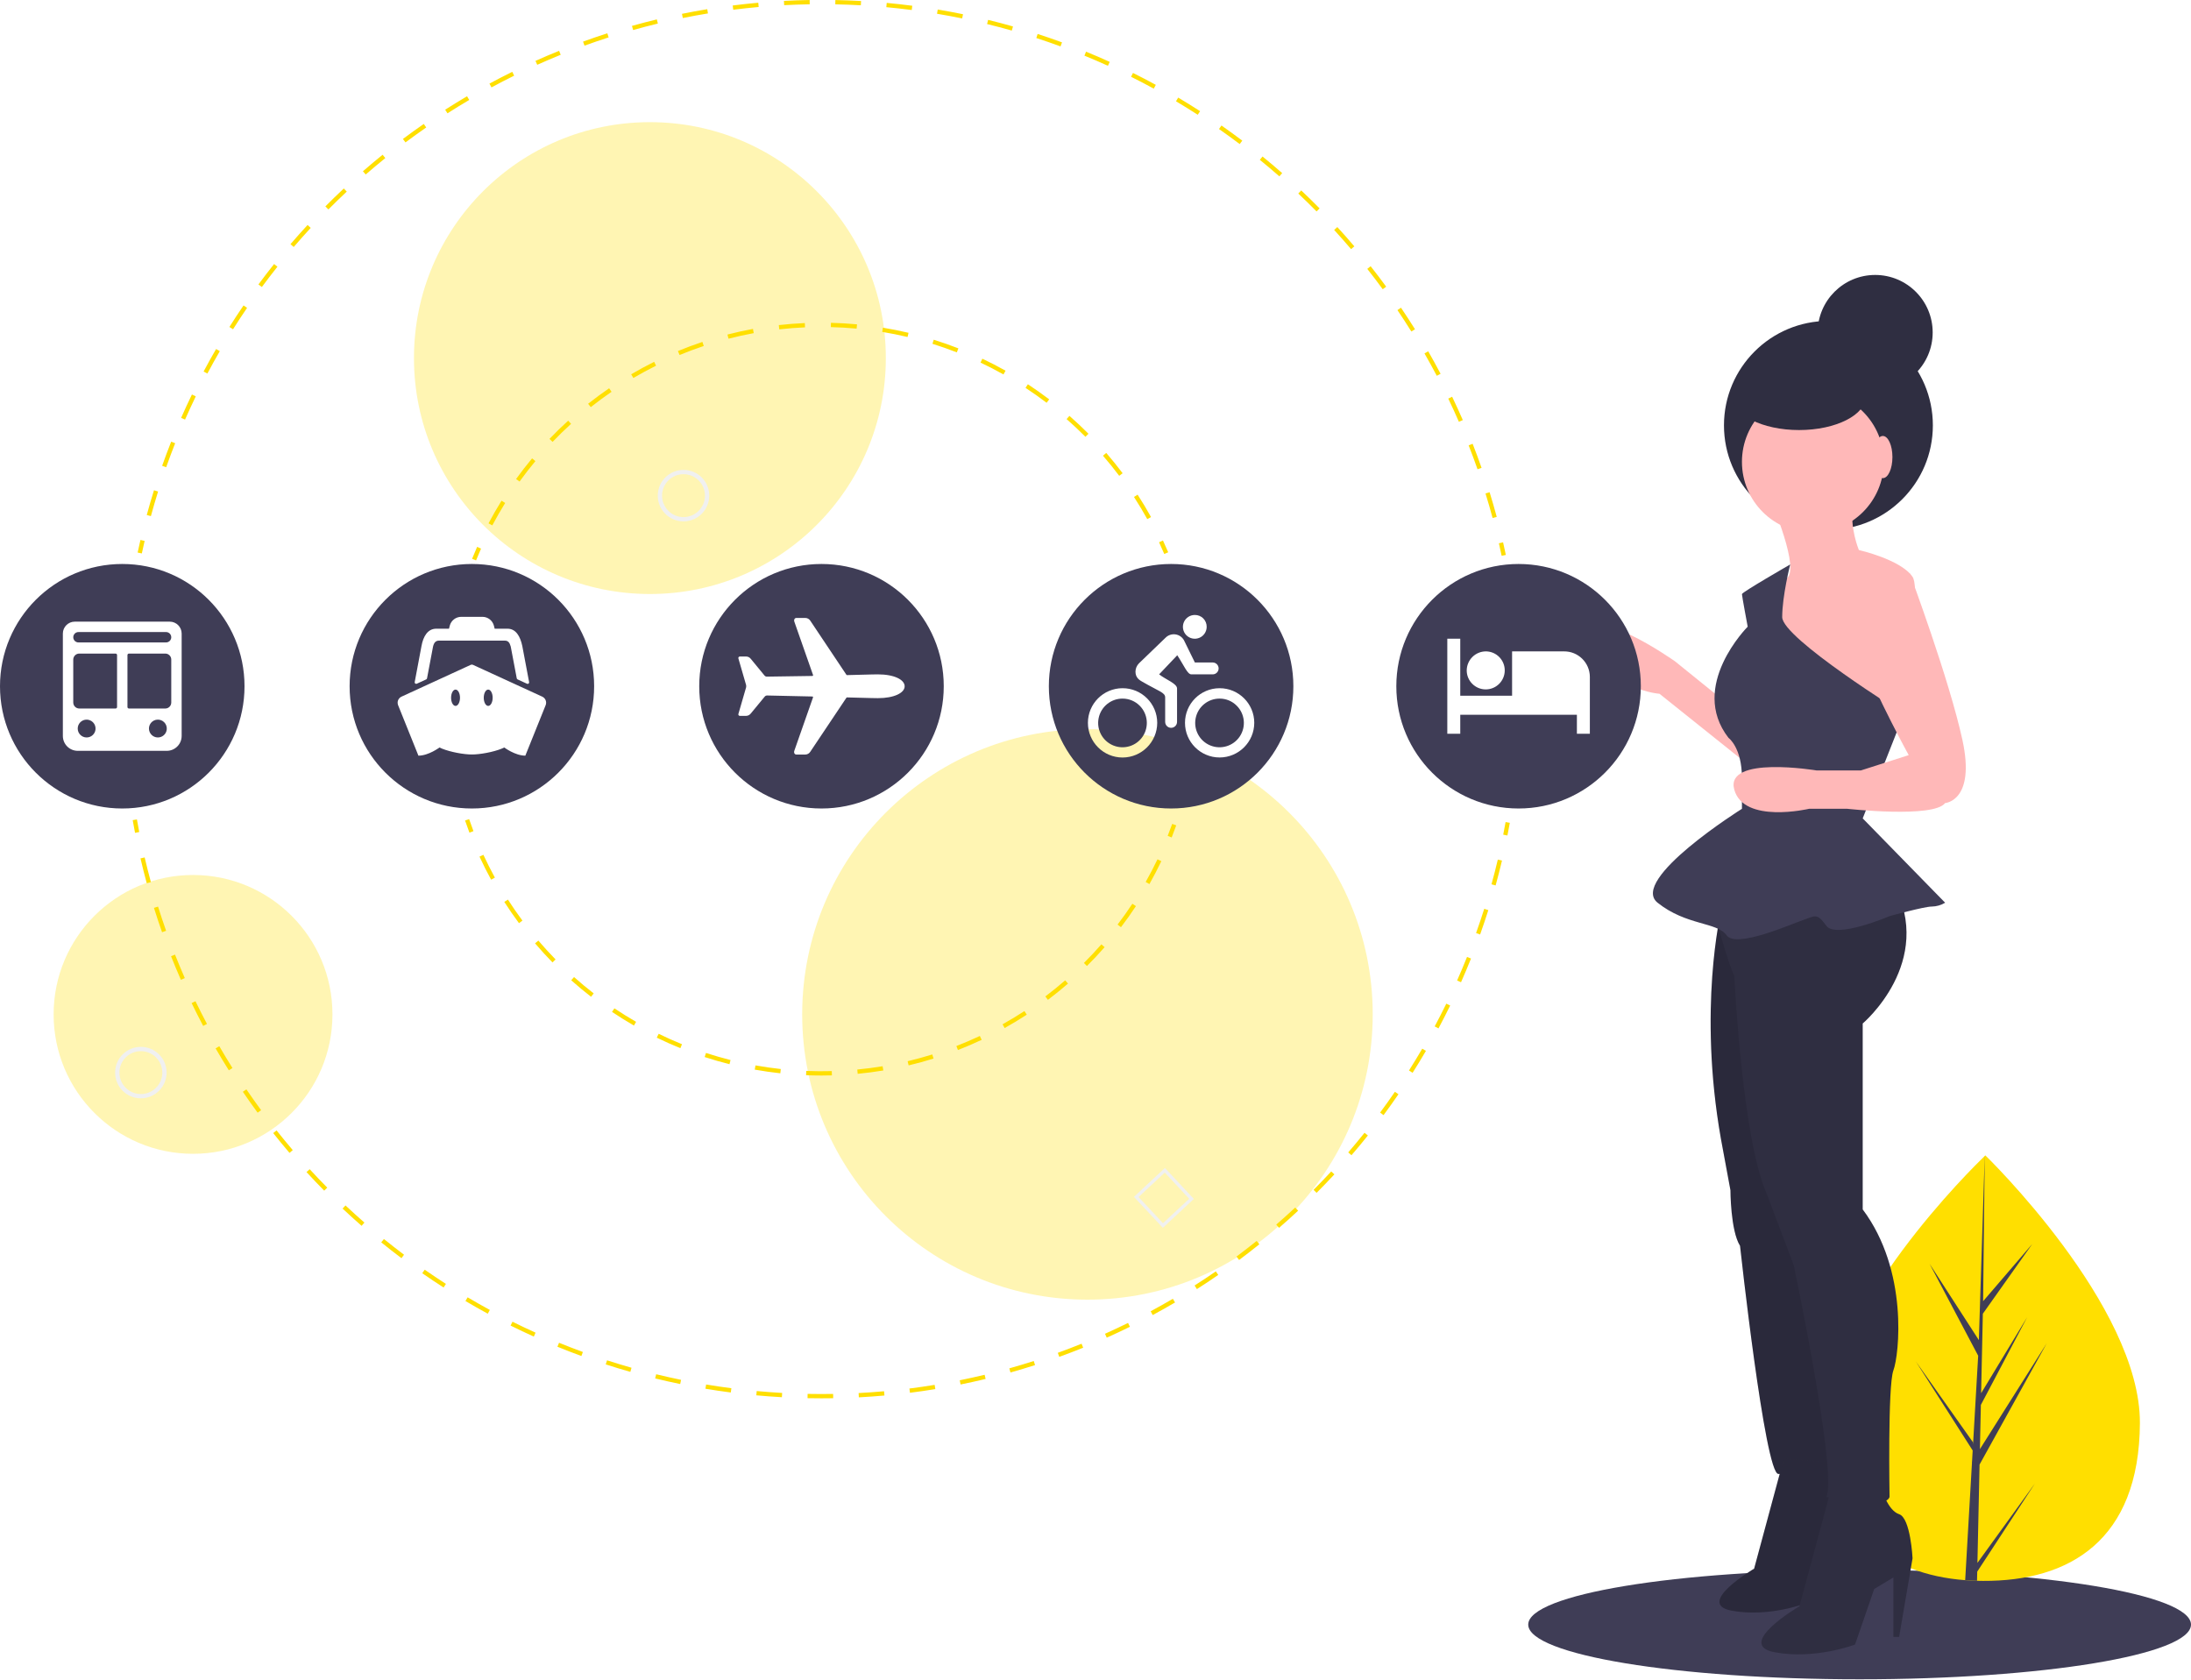
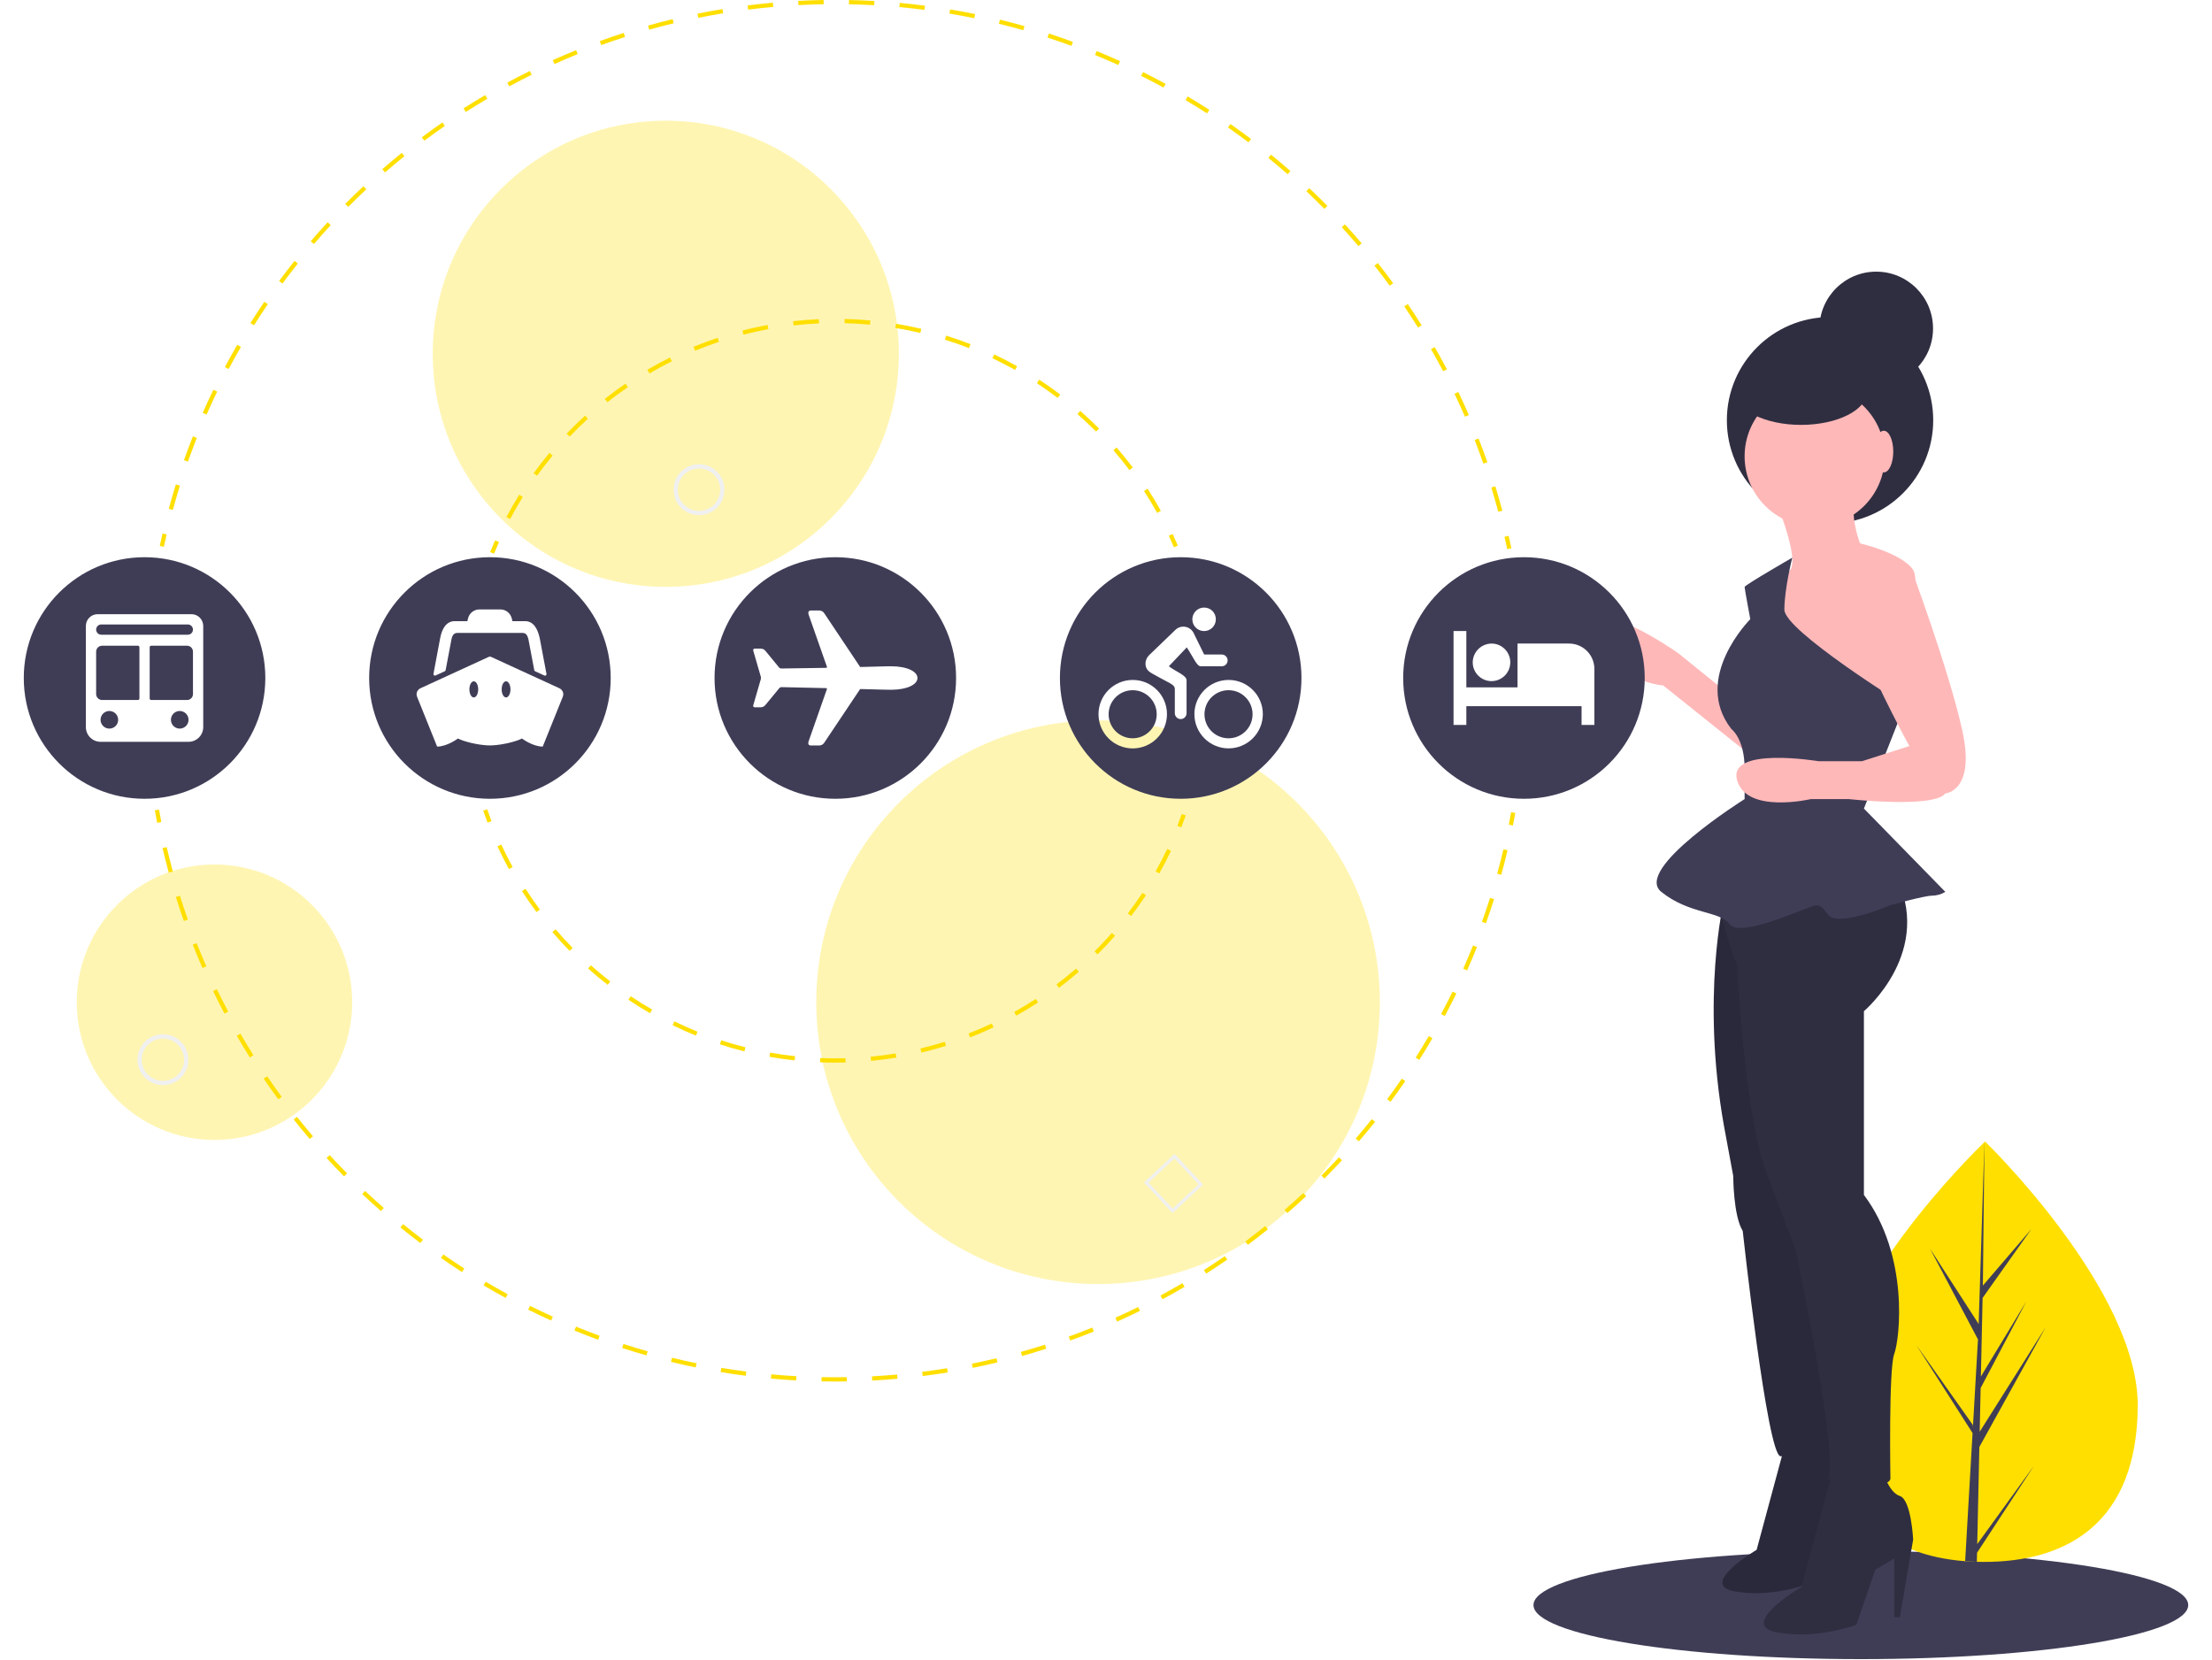
- <svg xmlns="http://www.w3.org/2000/svg" id="f785626e-4813-441a-9323-8af1423a66c9" data-name="Layer 1" width="1021.5" height="782.954" viewBox="0 0 1021.5 782.954">
+ <svg xmlns="http://www.w3.org/2000/svg" id="f785626e-4813-441a-9323-8af1423a66c9" data-name="Layer 1" width="600" height="450" viewBox="0 0 1021.5 782.954">
  <ellipse cx="867" cy="757.454" rx="154.5" ry="25.5" fill="#3f3d56" />
  <path d="M1086.927,722.093c-.303,54.785-32.978,73.73-73.15,73.508q-1.4-.008-2.786-.047-2.792-.076-5.526-.285c-36.242-2.768-64.302-23.032-64.02-73.982.292-52.726,68.048-118.893,73.129-123.785.004,0,.004,0,.009-.004.193-.186.292-.28.292-.28S1087.231,667.313,1086.927,722.093Z" transform="translate(-89.25 -58.52295)" fill="#ffdf00" />
  <path d="M1011.176,787.206l26.81-37.025-26.9,41.105-.095,4.268q-2.792-.076-5.526-.285l3.17-54.791-.02-.424.049-.08.301-5.177L982.457,693.293l26.611,37.624.061,1.099,2.395-41.397L988.87,647.757l22.975,35.586,2.73-85.841.01-.286-.002.281-.75,67.703L1036.765,638.486,1013.703,671.031l-.808,37.075,21.479-35.465-21.594,40.915-.449,20.615,31.16-49.359L1012.171,741.364Z" transform="translate(-89.25 -58.52295)" fill="#3f3d56" />
  <circle cx="852.454" cy="198.321" r="48.695" fill="#2f2e41" />
  <circle cx="845.206" cy="215.332" r="33.068" fill="#ffb8b8" />
  <path d="M914.794,291.729s14.3,33.068,7.15,36.643-10.725,19.662-10.725,19.662l18.768,39.324,25.918,16.087h15.193s15.193-67.923,9.831-75.966-25.024-12.512-25.024-12.512-4.469-10.725-2.681-20.556S914.794,291.729,914.794,291.729Z" transform="translate(-89.25 -58.52295)" fill="#ffb8b8" />
  <path d="M893.345,385.57,870.108,366.802s-42.005-29.493-36.643-8.043,29.493,23.237,29.493,23.237l40.217,32.174Z" transform="translate(-89.25 -58.52295)" fill="#ffb8b8" />
  <path d="M891.558,483.88s-10.725,44.686,0,105.459l4.469,24.13s0,18.768,4.469,25.918c0,0,11.618,106.353,17.874,106.353s25.918-3.575,27.705-6.256-34.855-260.073-34.855-260.073Z" transform="translate(-89.25 -58.52295)" fill="#2f2e41" />
  <path d="M891.558,483.88s-10.725,44.686,0,105.459l4.469,24.13s0,18.768,4.469,25.918c0,0,11.618,106.353,17.874,106.353s25.918-3.575,27.705-6.256-34.855-260.073-34.855-260.073Z" transform="translate(-89.25 -58.52295)" opacity="0.1" />
  <path d="M920.908,738.602l-13.844,51.306s-27.689,16.288-10.587,19.545,34.204-3.258,34.204-3.258l8.144-23.617,8.144-4.886v25.246h2.443l5.701-33.39s-.814-17.102-5.701-18.731S942.082,740.231,942.082,740.231Z" transform="translate(-89.25 -58.52295)" fill="#2f2e41" />
  <path d="M920.908,738.602l-13.844,51.306s-27.689,16.288-10.587,19.545,34.204-3.258,34.204-3.258l8.144-23.617,8.144-4.886v25.246h2.443l5.701-33.39s-.814-17.102-5.701-18.731S942.082,740.231,942.082,740.231Z" transform="translate(-89.25 -58.52295)" opacity="0.1" />
  <path d="M887.983,482.092s7.15,26.812,9.831,31.28c0,0,3.575,75.966,15.193,101.884l12.512,33.068S946.075,745.74,940.712,756.465c0,0,27.705,6.256,29.493,0,0,0-.894-51.836,1.787-58.986s7.15-46.474-14.3-75.073v-86.691s33.961-28.599,14.3-65.242S887.983,482.092,887.983,482.092Z" transform="translate(-89.25 -58.52295)" fill="#2f2e41" />
  <path d="M943.393,751.102l-15.193,56.304s-30.387,17.874-11.618,21.449,37.536-3.575,37.536-3.575l8.937-25.918,8.937-5.362v27.705h2.681l6.256-36.643s-.894-18.768-6.256-20.556-8.043-11.618-8.043-11.618Z" transform="translate(-89.25 -58.52295)" fill="#2f2e41" />
  <path d="M923.888,321.697s-22.5,12.931-22.5,13.824,2.681,15.193,2.681,15.193-27.705,27.705-8.937,51.836c0,0,6.256,4.469,6.256,18.768v14.3s-52.73,33.068-39.324,43.792,27.705,8.937,32.174,15.193,30.387-5.362,35.749-7.15,6.256-3.575,10.725,2.681S970.205,485.667,970.205,485.667s16.087-4.469,19.662-4.469a12.364,12.364,0,0,0,6.256-1.787l-38.43-39.324,19.215-48.708s-56.751-35.302-56.751-45.133S923.888,321.697,923.888,321.697Z" transform="translate(-89.25 -58.52295)" fill="#3f3d56" />
  <path d="M958.587,323.903s-11.618,16.087-2.681,38.43,23.237,48.261,23.237,48.261l-22.343,7.15H936.244s-42.899-7.15-38.43,8.937,34.855,8.937,34.855,8.937h17.874s40.217,4.469,45.58-2.681c0,0,14.3-.894,8.043-29.493s-24.522-77.554-24.522-77.554Z" transform="translate(-89.25 -58.52295)" fill="#ffb8b8" />
  <ellipse cx="838.776" cy="184.642" rx="31.187" ry="15.867" fill="#2f2e41" />
  <ellipse cx="877.827" cy="213.098" rx="4.469" ry="9.831" fill="#ffb8b8" />
  <circle cx="874.252" cy="155.006" r="26.812" fill="#2f2e41" />
  <circle cx="303" cy="166.954" r="110" fill="#ffdf00" opacity="0.3" />
  <circle cx="90" cy="472.954" r="65" fill="#ffdf00" opacity="0.3" />
  <circle cx="507" cy="472.954" r="133" fill="#ffdf00" opacity="0.3" />
  <path d="M155.38,316.56l-1.956-.417q.628-2.947,1.31-5.875l1.948.454Q156.005,313.631,155.38,316.56Z" transform="translate(-89.25 -58.52295)" fill="#ffdf00" />
  <path d="M785.137,300.036c-1.025-3.811-2.139-7.659-3.307-11.437l1.91-.591c1.176,3.802,2.296,7.674,3.328,11.508Zm-625.537-.874-1.93-.525c1.047-3.846,2.182-7.729,3.373-11.541l1.909.597C161.768,291.481,160.64,295.34,159.6,299.162ZM778.108,277.312c-1.31-3.734-2.701-7.485-4.139-11.146l1.861-.73c1.446,3.684,2.848,7.458,4.164,11.216Zm-611.381-.952-1.886-.667c1.332-3.763,2.751-7.548,4.219-11.252l1.859.736C169.461,268.858,168.051,272.621,166.728,276.359Zm602.692-21.183c-1.574-3.615-3.24-7.254-4.951-10.816l1.803-.866c1.722,3.585,3.398,7.247,4.982,10.884Zm-593.896-1.017-1.831-.806c1.605-3.649,3.3-7.318,5.039-10.903l1.8.872C178.804,246.886,177.119,250.532,175.524,254.159ZM759.118,233.73c-1.844-3.5-3.774-7.009-5.738-10.427l1.734-.996c1.976,3.439,3.919,6.969,5.773,10.492ZM185.936,232.681l-1.767-.938c1.872-3.522,3.833-7.054,5.829-10.498l1.73,1.003C189.745,225.67,187.795,229.181,185.936,232.681Zm561.325-19.59c-2.091-3.35-4.275-6.708-6.49-9.982l1.656-1.121c2.229,3.294,4.427,6.674,6.531,10.044Zm-549.361-1.054-1.692-1.065c2.122-3.369,4.336-6.746,6.582-10.037l1.652,1.127C202.209,205.333,200.008,208.689,197.899,212.037Zm536.015-18.667c-2.321-3.176-4.746-6.367-7.207-9.483l1.57-1.239c2.476,3.136,4.915,6.347,7.252,9.542Zm-522.569-1.034-1.609-1.188c2.367-3.208,4.822-6.413,7.299-9.523l1.564,1.245C216.138,185.962,213.697,189.147,211.345,192.336ZM719.154,174.672c-2.561-3.011-5.213-6.017-7.884-8.934l1.475-1.351c2.688,2.935,5.356,5.959,7.933,8.989Zm-492.96-.994-1.519-1.302c2.589-3.019,5.271-6.034,7.974-8.961l1.47,1.356C231.433,167.681,228.767,170.677,226.194,173.678ZM703.062,157.097c-2.78-2.822-5.646-5.626-8.52-8.336l1.373-1.455c2.89,2.727,5.773,5.549,8.57,8.388Zm-460.7-.935-1.419-1.409c2.809-2.828,5.704-5.638,8.604-8.352l1.366,1.46C248.031,150.558,245.154,153.351,242.363,156.162Zm443.359-15.422c-2.976-2.609-6.04-5.198-9.107-7.694l1.262-1.551c3.087,2.512,6.17,5.116,9.164,7.741Zm-425.959-.861-1.312-1.509c3.005-2.613,6.097-5.203,9.189-7.699l1.256,1.557C265.823,134.707,262.75,137.282,259.763,139.878ZM667.228,125.689c-3.152-2.38-6.399-4.738-9.649-7.008l1.145-1.64c3.271,2.285,6.538,4.657,9.71,7.051ZM278.301,124.915l-1.198-1.602c3.189-2.387,6.461-4.743,9.725-7.004l1.139,1.645C284.723,120.2,281.471,122.542,278.301,124.915Zm369.375-12.885c-3.326-2.146-6.739-4.26-10.143-6.283l1.021-1.72c3.425,2.036,6.858,4.163,10.205,6.322Zm-349.798-.677L296.8,109.669c3.351-2.144,6.786-4.253,10.208-6.27l1.016,1.724C304.622,107.126,301.208,109.223,297.878,111.354ZM627.163,99.842c-3.468-1.893-7.028-3.75-10.581-5.521l.893-1.79c3.574,1.782,7.157,3.65,10.646,5.555Zm-308.774-.572-.951-1.76c3.496-1.89,7.075-3.74,10.637-5.5l.886,1.793C325.42,95.552,321.863,97.391,318.389,99.27ZM605.801,89.194c-3.601-1.632-7.289-3.221-10.964-4.724l.757-1.852c3.698,1.512,7.41,3.112,11.033,4.754Zm-266.077-.461-.819-1.824c3.619-1.624,7.323-3.205,11.008-4.698l.751,1.854C347.001,85.548,343.32,87.119,339.724,88.732Zm243.978-8.578c-3.727-1.365-7.525-2.677-11.291-3.9l.618-1.902c3.789,1.231,7.611,2.551,11.361,3.924Zm-221.936-.353-.682-1.88c3.734-1.355,7.542-2.657,11.318-3.87l.612,1.904C369.262,77.162,365.478,78.456,361.766,79.802Zm199.213-7.026c-3.808-1.082-7.685-2.106-11.523-3.044l.475-1.942c3.862.944,7.763,1.975,11.595,3.063ZM384.427,72.521l-.541-1.926c3.827-1.075,7.731-2.094,11.604-3.029l.469,1.944C392.11,70.44,388.23,71.453,384.427,72.521Zm153.401-5.404c-3.873-.796-7.815-1.53-11.716-2.183l.33-1.973c3.925.657,7.892,1.396,11.789,2.197Zm-130.234-.188-.396-1.96c3.904-.791,7.873-1.518,11.795-2.163l.324,1.974C415.418,65.42,411.474,66.143,407.593,66.929Zm106.729-3.746c-3.93-.509-7.915-.951-11.845-1.315l.184-1.991c3.955.366,7.964.811,11.918,1.323Zm-83.212-.119-.251-1.984c3.941-.5,7.952-.933,11.921-1.289l.179,1.992C439.014,62.137,435.027,62.568,431.11,63.064Zm59.48-2.077c-3.941-.22-7.948-.371-11.91-.447l.039-2c3.985.078,8.017.229,11.982.45ZM454.848,60.936l-.105-1.997c3.971-.21,8.004-.35,11.985-.416l.033,2C462.803,60.588,458.795,60.727,454.848,60.936Z" transform="translate(-89.25 -58.52295)" fill="#ffdf00" />
  <path d="M789.354,317.668q-.615-2.931-1.281-5.842l1.949-.447q.672,2.93,1.289,5.879Z" transform="translate(-89.25 -58.52295)" fill="#ffdf00" />
  <path d="M792.052,448.069l-1.963-.388q.579-2.93,1.105-5.878l1.969.351Q792.634,445.121,792.052,448.069Z" transform="translate(-89.25 -58.52295)" fill="#ffdf00" />
  <path d="M472.25,710.477q-3.261,0-6.506-.063l.039-2c3.954.077,7.935.082,11.893.019l.032,2Q474.985,710.476,472.25,710.477ZM489.666,710.021l-.105-1.998c3.956-.208,7.946-.491,11.86-.841l.178,1.992C497.66,709.526,493.646,709.811,489.666,710.021Zm-35.875-.058c-3.97-.222-7.983-.519-11.929-.883l.184-1.992c3.922.362,7.912.658,11.857.879Zm59.701-2.069-.251-1.984c3.937-.498,7.896-1.072,11.767-1.707l.323,1.975C521.436,706.815,517.453,707.392,513.492,707.894Zm-83.521-.133c-3.952-.513-7.933-1.103-11.834-1.755l.33-1.973c3.876.647,7.833,1.234,11.761,1.743Zm107.128-3.733-.396-1.961c3.881-.783,7.787-1.647,11.609-2.567l.468,1.945C544.935,702.37,541.005,703.239,537.1,704.028Zm-130.724-.21c-3.901-.801-7.829-1.683-11.673-2.621l.475-1.943c3.82.933,7.723,1.81,11.601,2.605Zm153.983-5.387-.539-1.926c3.793-1.062,7.625-2.212,11.388-3.418l.61,1.904C568.032,696.206,564.177,697.363,560.359,698.431Zm-177.225-.284c-3.823-1.084-7.685-2.257-11.478-3.486l.616-1.902c3.771,1.222,7.608,2.388,11.408,3.465Zm199.978-7.004-.681-1.881c3.696-1.337,7.423-2.763,11.079-4.239l.749,1.854C590.581,688.363,586.831,689.798,583.112,691.143Zm-222.793-.39c-3.738-1.366-7.5-2.821-11.183-4.325l.756-1.852c3.659,1.494,7.398,2.94,11.113,4.298Zm244.924-8.549-.816-1.826c3.6-1.61,7.214-3.308,10.743-5.046l.883,1.795C612.502,678.875,608.865,680.583,605.243,682.205Zm-267.119-.51c-3.624-1.639-7.267-3.366-10.827-5.136l.891-1.791c3.538,1.759,7.158,3.477,10.76,5.104Zm288.547-10.041-.949-1.76c3.477-1.873,6.958-3.832,10.348-5.823l1.014,1.725C633.672,667.798,630.169,669.77,626.672,671.654Zm-310.002-.627c-3.494-1.9-6.998-3.892-10.415-5.917l1.02-1.721c3.396,2.014,6.878,3.992,10.351,5.881Zm330.607-11.472-1.075-1.686c3.312-2.111,6.641-4.321,9.896-6.569l1.137,1.646C653.959,655.208,650.608,657.431,647.277,659.555Zm-351.21-.74c-3.34-2.149-6.687-4.391-9.949-6.663l1.143-1.641c3.242,2.258,6.569,4.485,9.888,6.622Zm370.88-12.839-1.195-1.604c3.155-2.353,6.316-4.801,9.395-7.276l1.254,1.559C673.303,641.146,670.122,643.609,666.947,645.976Zm-390.524-.846c-3.167-2.383-6.341-4.862-9.431-7.37l1.26-1.553c3.072,2.492,6.226,4.956,9.374,7.325Zm409.157-14.14-1.309-1.512c2.98-2.582,5.955-5.255,8.842-7.945l1.363,1.463C691.573,625.704,688.58,628.393,685.58,630.991Zm-427.743-.941c-2.994-2.616-5.977-5.32-8.865-8.036l1.37-1.457c2.871,2.699,5.835,5.387,8.812,7.987ZM703.079,614.682l-1.416-1.412c2.795-2.803,5.567-5.687,8.241-8.57l1.467,1.359C708.681,608.961,705.891,611.863,703.079,614.682Zm-462.672-1.022c-2.787-2.818-5.563-5.731-8.254-8.658l1.473-1.354c2.674,2.909,5.434,5.804,8.204,8.605Zm478.938-16.523-1.516-1.305c2.58-2.996,5.137-6.075,7.598-9.153l1.562,1.25C724.513,591.024,721.94,594.123,719.345,597.136Zm-495.123-1.088c-2.575-3.017-5.131-6.123-7.598-9.234l1.567-1.242c2.452,3.092,4.992,6.18,7.552,9.178Zm510.073-17.604-1.607-1.191c2.36-3.185,4.686-6.443,6.91-9.686l1.648,1.131C739.009,571.96,736.67,575.239,734.295,578.444Zm-524.924-1.135c-2.35-3.197-4.672-6.481-6.901-9.76l1.654-1.125c2.215,3.259,4.523,6.522,6.858,9.701Zm538.468-18.608-1.689-1.07c2.11-3.329,4.19-6.751,6.184-10.169l1.729,1.008C752.056,551.909,749.962,555.351,747.839,558.701Zm-551.907-1.156c-2.107-3.357-4.182-6.801-6.166-10.234l1.731-1c1.972,3.412,4.034,6.834,6.128,10.172ZM759.904,538.012l-1.764-.943c1.87-3.497,3.693-7.063,5.421-10.601l1.797.877C763.621,530.905,761.786,534.494,759.904,538.012ZM183.981,536.857c-1.856-3.504-3.671-7.089-5.396-10.654l1.801-.871c1.713,3.544,3.518,7.106,5.362,10.59Zm586.436-20.373-1.828-.811c1.6-3.608,3.156-7.303,4.626-10.979l1.857.742C773.593,509.136,772.027,512.853,770.417,516.484Zm-596.831-1.127c-1.594-3.632-3.14-7.339-4.595-11.017l1.86-.736c1.446,3.656,2.982,7.34,4.566,10.949Zm605.729-21.133-1.883-.674c1.333-3.729,2.612-7.53,3.804-11.296l1.906.604C781.945,486.646,780.657,490.47,779.315,494.224Zm-614.508-1.061c-1.323-3.743-2.595-7.562-3.778-11.353l1.909-.596c1.176,3.766,2.439,7.562,3.755,11.282ZM786.545,471.355l-1.928-.533c1.047-3.791,2.039-7.666,2.949-11.518l1.947.461C788.597,463.64,787.599,467.54,786.545,471.355Zm-628.872-1.026c-1.041-3.825-2.025-7.723-2.926-11.586l1.948-.453c.895,3.839,1.873,7.713,2.907,11.514Z" transform="translate(-89.25 -58.52295)" fill="#ffdf00" />
  <path d="M152.207,446.83q-.571-2.95-1.09-5.919l1.971-.344q.514,2.95,1.083,5.882Z" transform="translate(-89.25 -58.52295)" fill="#ffdf00" />
  <path d="M635.515,448.983l-1.859-.735c.726-1.835,1.431-3.713,2.097-5.584l1.885.671C636.963,445.227,636.249,447.127,635.515,448.983Z" transform="translate(-89.25 -58.52295)" fill="#ffdf00" />
  <path d="M472.25,559.977c-2.396,0-4.813-.049-7.186-.145l.081-1.998c3.936.159,7.959.187,11.908.077l.055,2Q474.687,559.978,472.25,559.977Zm16.878-.802-.189-1.99c3.938-.375,7.911-.893,11.807-1.536l.326,1.973C497.13,558.274,493.112,558.796,489.128,559.175ZM453.054,558.939c-3.978-.433-7.989-1.009-11.921-1.713l.353-1.969c3.887.695,7.852,1.266,11.785,1.693Zm59.826-3.689-.462-1.945c3.851-.914,7.714-1.972,11.482-3.146l.595,1.91C520.683,553.255,516.775,554.326,512.88,555.25Zm-83.523-.553c-3.884-.976-7.779-2.099-11.577-3.337l.62-1.902c3.755,1.225,7.605,2.335,11.444,3.3Zm106.508-6.605-.726-1.863c3.681-1.433,7.362-3.014,10.94-4.698l.853,1.809C543.312,545.043,539.588,546.643,535.865,548.091ZM406.462,547.229c-3.71-1.501-7.413-3.15-11.005-4.902l.877-1.797c3.551,1.731,7.211,3.361,10.878,4.846ZM557.646,537.835l-.975-1.746c3.455-1.93,6.884-4.001,10.193-6.157l1.092,1.676C564.61,533.789,561.141,535.884,557.646,537.835Zm-172.831-1.155c-3.466-1.996-6.907-4.138-10.227-6.365l1.114-1.66c3.282,2.202,6.684,4.319,10.111,6.293ZM577.817,524.689l-1.205-1.596c3.161-2.386,6.276-4.906,9.258-7.492l1.311,1.512C584.165,519.728,581.014,522.277,577.817,524.689Zm-212.997-1.425c-3.167-2.454-6.283-5.046-9.263-7.702l1.331-1.492c2.945,2.625,6.026,5.187,9.157,7.614Zm231.185-14.349-1.41-1.418c2.805-2.79,5.547-5.711,8.152-8.682l1.504,1.318C601.616,503.139,598.842,506.093,596.005,508.916Zm-249.163-1.666c-2.797-2.856-5.532-5.847-8.128-8.889l1.521-1.299c2.567,3.008,5.271,5.965,8.036,8.789ZM611.879,490.812l-1.59-1.213c2.396-3.142,4.716-6.408,6.895-9.711l1.67,1.102C616.649,484.331,614.304,487.635,611.879,490.812Zm-280.668-1.874c-2.385-3.214-4.687-6.55-6.841-9.914l1.685-1.078c2.13,3.325,4.405,6.623,6.763,9.801Zm293.925-18.225-1.74-.984c1.944-3.44,3.795-6.994,5.5-10.562l1.805.862C628.976,463.638,627.104,467.233,625.136,470.713ZM318.225,468.666c-1.923-3.512-3.747-7.131-5.419-10.756l1.816-.838c1.653,3.584,3.456,7.161,5.356,10.633Z" transform="translate(-89.25 -58.52295)" fill="#ffdf00" />
  <path d="M308.115,446.739c-.708-1.865-1.395-3.775-2.043-5.678l1.894-.645c.641,1.881,1.32,3.77,2.02,5.613Z" transform="translate(-89.25 -58.52295)" fill="#ffdf00" />
  <path d="M311.205,319.802l-1.855-.746c.749-1.864,1.539-3.734,2.347-5.559l1.829.81C312.727,316.111,311.946,317.959,311.205,319.802Z" transform="translate(-89.25 -58.52295)" fill="#ffdf00" />
  <path d="M318.781,303.472l-1.768-.935c1.889-3.573,3.93-7.126,6.065-10.562l1.698,1.056C322.666,296.428,320.649,299.94,318.781,303.472Zm305.36-2.913c-1.933-3.493-4.017-6.966-6.192-10.324l1.678-1.088c2.201,3.396,4.31,6.91,6.265,10.443ZM331.481,283.032l-1.622-1.171c2.367-3.278,4.878-6.515,7.465-9.622l1.537,1.28C336.305,276.591,333.821,279.791,331.481,283.032Zm279.571-2.667c-2.398-3.193-4.942-6.346-7.559-9.37l1.512-1.309c2.647,3.059,5.22,6.248,7.646,9.478ZM346.881,264.54l-1.445-1.383c2.795-2.92,5.728-5.781,8.718-8.503l1.347,1.479C352.544,258.824,349.645,261.652,346.881,264.54Zm248.426-2.371c-2.818-2.835-5.771-5.608-8.778-8.242l1.318-1.504c3.041,2.664,6.027,5.468,8.878,8.335ZM364.678,248.341l-1.241-1.568c3.173-2.51,6.472-4.94,9.805-7.222l1.13,1.65C371.076,243.457,367.815,245.859,364.678,248.341ZM577.206,246.311c-3.18-2.419-6.486-4.759-9.828-6.954l1.098-1.672c3.381,2.221,6.726,4.587,9.941,7.034ZM384.535,234.75l-1.013-1.725c3.486-2.046,7.089-3.997,10.709-5.796l.891,1.791C391.543,230.799,387.981,232.728,384.535,234.75Zm172.556-1.65c-3.489-1.96-7.088-3.819-10.695-5.527l.855-1.808c3.649,1.728,7.29,3.609,10.819,5.591Zm-151.01-9.06-.764-1.849c3.736-1.543,7.576-2.973,11.411-4.251l.632,1.897C413.57,221.102,409.775,222.515,406.082,224.041Zm129.26-1.235c-3.726-1.456-7.548-2.796-11.359-3.985l.596-1.909c3.855,1.203,7.722,2.559,11.491,4.031Zm-106.436-6.37-.498-1.937c3.913-1.006,7.915-1.888,11.893-2.619l.361,1.967C436.73,214.569,432.775,215.44,428.906,216.435Zm83.466-.796c-3.888-.92-7.859-1.715-11.804-2.363l.324-1.974c3.99.655,8.007,1.459,11.94,2.39Zm-59.802-3.558-.225-1.987c4.004-.452,8.088-.771,12.14-.948l.087,1.998C460.567,211.319,456.529,211.634,452.571,212.081Zm36.059-.341c-3.97-.372-8.014-.611-12.017-.709l.049-1.999c4.05.1,8.139.341,12.155.717Z" transform="translate(-89.25 -58.52295)" fill="#ffdf00" />
  <path d="M632.055,316.8c-.774-1.827-1.59-3.661-2.423-5.451l1.812-.844c.843,1.811,1.668,3.666,2.452,5.514Z" transform="translate(-89.25 -58.52295)" fill="#ffdf00" />
  <path d="M657.871,384.24A11.346,11.346,0,1,0,665.85,387.564,11.183,11.183,0,0,0,657.871,384.24Z" transform="translate(-89.25 -58.52295)" fill="#3f3d56" />
  <path d="M612.629,384.24a11.346,11.346,0,1,0,7.979,3.323A11.242,11.242,0,0,0,612.629,384.24Z" transform="translate(-89.25 -58.52295)" fill="#3f3d56" />
  <path d="M635.25,321.477a57,57,0,1,0,57,57A57,57,0,0,0,635.25,321.477Zm11.077,23.769a5.452,5.452,0,0,1,5.504,5.504,5.539,5.539,0,1,1-5.504-5.504Zm-33.698,66.462a16.157,16.157,0,1,1,16.148-16.148A16.203,16.203,0,0,1,612.629,411.708Zm25.39-32.192v15.577a2.769,2.769,0,0,1-5.538,0V383.687c0-2.267-2.769-2.769-10.644-7.304-1.021-.606-3.202-1.679-3.202-4.69a5.636,5.636,0,0,1,1.61-3.877l12.41-11.96a5.415,5.415,0,0,1,8.567,1.142l5.106,10.402h8.308a2.769,2.769,0,0,1,0,5.539H644.7c-1.852,0-3.34-3.981-6.577-8.914l-8.463,8.914C632.758,375.362,638.019,377.231,638.019,379.515Zm19.852,32.175a16.148,16.148,0,1,1,16.148-16.148A16.199,16.199,0,0,1,657.871,411.69Z" transform="translate(-89.25 -58.52295)" fill="#3f3d56" />
  <path d="M797.25,321.477a57,57,0,1,0,57,57A57,57,0,0,0,797.25,321.477Zm-15.11,40.748a8.864,8.864,0,1,1-9.069,8.862A8.958,8.958,0,0,1,782.14,362.225Zm48.34,38.406h-6.04v-8.862H770.06v8.862h-6.04V356.323h6.04v26.585h24.162V362.225H818.4a11.95,11.95,0,0,1,12.081,11.821Z" transform="translate(-89.25 -58.52295)" fill="#3f3d56" />
  <path d="M166.327,363.246H149.365a.694.694,0,0,0-.692.692v24.231a.694.694,0,0,0,.692.692H166.327a2.777,2.777,0,0,0,2.769-2.769V366.015A2.777,2.777,0,0,0,166.327,363.246Z" transform="translate(-89.25 -58.52295)" fill="#3f3d56" />
  <path d="M162.519,394.054a4.159,4.159,0,1,0,4.483,4.483A4.167,4.167,0,0,0,162.519,394.054Z" transform="translate(-89.25 -58.52295)" fill="#3f3d56" />
  <path d="M129.306,394.054a4.159,4.159,0,1,0,4.483,4.483A4.167,4.167,0,0,0,129.306,394.054Z" transform="translate(-89.25 -58.52295)" fill="#3f3d56" />
  <path d="M143.135,363.246H126.208a2.814,2.814,0,0,0-2.804,2.804V386.058a2.814,2.814,0,0,0,2.804,2.804h16.927a.694.694,0,0,0,.692-.692V363.939A.694.694,0,0,0,143.135,363.246Z" transform="translate(-89.25 -58.52295)" fill="#3f3d56" />
  <path d="M146.25,321.477a57,57,0,1,0,57,57A57,57,0,0,0,146.25,321.477Zm27.692,80.192a6.943,6.943,0,0,1-6.923,6.923H125.481a6.943,6.943,0,0,1-6.923-6.923V353.9a5.555,5.555,0,0,1,5.538-5.538h44.308a5.555,5.555,0,0,1,5.538,5.538Z" transform="translate(-89.25 -58.52295)" fill="#3f3d56" />
  <path d="M166.5,353.208H126a2.429,2.429,0,1,0,0,4.846h40.5a2.429,2.429,0,1,0,0-4.846Z" transform="translate(-89.25 -58.52295)" fill="#3f3d56" />
  <path d="M316.865,380.035c-1.142,0-2.077,1.696-2.077,3.808s.935,3.808,2.077,3.808,2.077-1.696,2.077-3.808S318.008,380.035,316.865,380.035Z" transform="translate(-89.25 -58.52295)" fill="#3f3d56" />
  <path d="M301.635,380.035c-1.142,0-2.077,1.696-2.077,3.808s.935,3.808,2.077,3.808,2.077-1.696,2.077-3.808S302.777,380.035,301.635,380.035Z" transform="translate(-89.25 -58.52295)" fill="#3f3d56" />
  <path d="M309.25,321.477a57,57,0,1,0,57,57A57,57,0,0,0,309.25,321.477Zm-26.654,55.062,3.15-16.754c.813-4.552,2.925-8.135,6.888-8.135h5.954l.346-1.367A5.535,5.535,0,0,1,304.3,346.112h9.865a5.539,5.539,0,0,1,5.365,4.154l.346,1.385h5.988c3.877,0,5.937,3.513,6.906,8.117v.017l3.167,16.771a.691.691,0,0,1-.969.762l-4.396-2.025a.659.659,0,0,1-.398-.502l-2.804-14.815c-.519-1.904-1.246-2.769-2.787-2.769H293.933c-1.523,0-2.354.917-2.787,2.769l-2.804,14.815a.696.696,0,0,1-.398.502l-4.379,2.008A.695.695,0,0,1,282.596,376.539Zm61.044,10.783-9.467,23.521c-4.76,0-9.813-3.808-9.813-3.808-3.115,1.575-9.19,2.96-13.725,3.219-.485.017-.952.035-1.385.035s-.9,0-1.385-.035c-4.535-.26-10.61-1.662-13.725-3.219,0,0-5.054,3.808-9.813,3.808l-9.467-23.521a3.216,3.216,0,0,1-.225-1.16,3.127,3.127,0,0,1,1.817-2.838l32.21-14.798a1.36,1.36,0,0,1,1.16,0l32.227,14.798a3.127,3.127,0,0,1,1.817,2.838A3.216,3.216,0,0,1,343.64,387.321Z" transform="translate(-89.25 -58.52295)" fill="#3f3d56" />
  <path d="M472.25,321.477a57,57,0,1,0,57,57A57,57,0,0,0,472.25,321.477Zm26.258,62.556c-.589,0-2.544-.017-3.115-.052l-11.233-.294a.34.34,0,0,0-.294.156l-16.858,25.2a2.76,2.76,0,0,1-2.337,1.281h-4.102c-.969,0-1.298-.969-.952-1.869l8.671-24.733a.343.343,0,0,0-.312-.467l-21.063-.467a1.418,1.418,0,0,0-1.142.537l-6.525,7.91a2.799,2.799,0,0,1-2.181,1.056h-2.89a.689.689,0,0,1-.658-.917l3.444-11.89a2.821,2.821,0,0,0,0-2.06l-3.444-11.89a.689.689,0,0,1,.658-.917H437.083a2.747,2.747,0,0,1,2.181,1.056l6.404,7.788a1.394,1.394,0,0,0,1.142.536l21.185-.312a.339.339,0,0,0,.312-.467l-8.671-24.715c-.346-.9-.017-1.869.952-1.869h4.102a2.782,2.782,0,0,1,2.336,1.281L483.866,373.129a.321.321,0,0,0,.294.156l11.233-.294c.554-.035,2.527-.052,3.115-.052,7.685,0,12.513,2.492,12.513,5.556S506.175,384.033,498.508,384.033Z" transform="translate(-89.25 -58.52295)" fill="#3f3d56" />
  <path d="M154.922,570.613a12,12,0,1,1,12-12A12.014,12.014,0,0,1,154.922,570.613Zm0-22a10,10,0,1,0,10,10A10.011,10.011,0,0,0,154.922,548.613Z" transform="translate(-89.25 -58.52295)" fill="#f0f0f0" />
  <path d="M407.922,301.613a12,12,0,1,1,12-12A12.014,12.014,0,0,1,407.922,301.613Zm0-22a10,10,0,1,0,10,10A10.011,10.011,0,0,0,407.922,279.613Z" transform="translate(-89.25 -58.52295)" fill="#f0f0f0" />
  <path d="M631.394,630.983l-13.465-14.436L632.365,603.081l13.465,14.436ZM620.075,616.621l11.394,12.215,12.215-11.394-11.394-12.215Z" transform="translate(-89.25 -58.52295)" fill="#f0f0f0" />
</svg>
